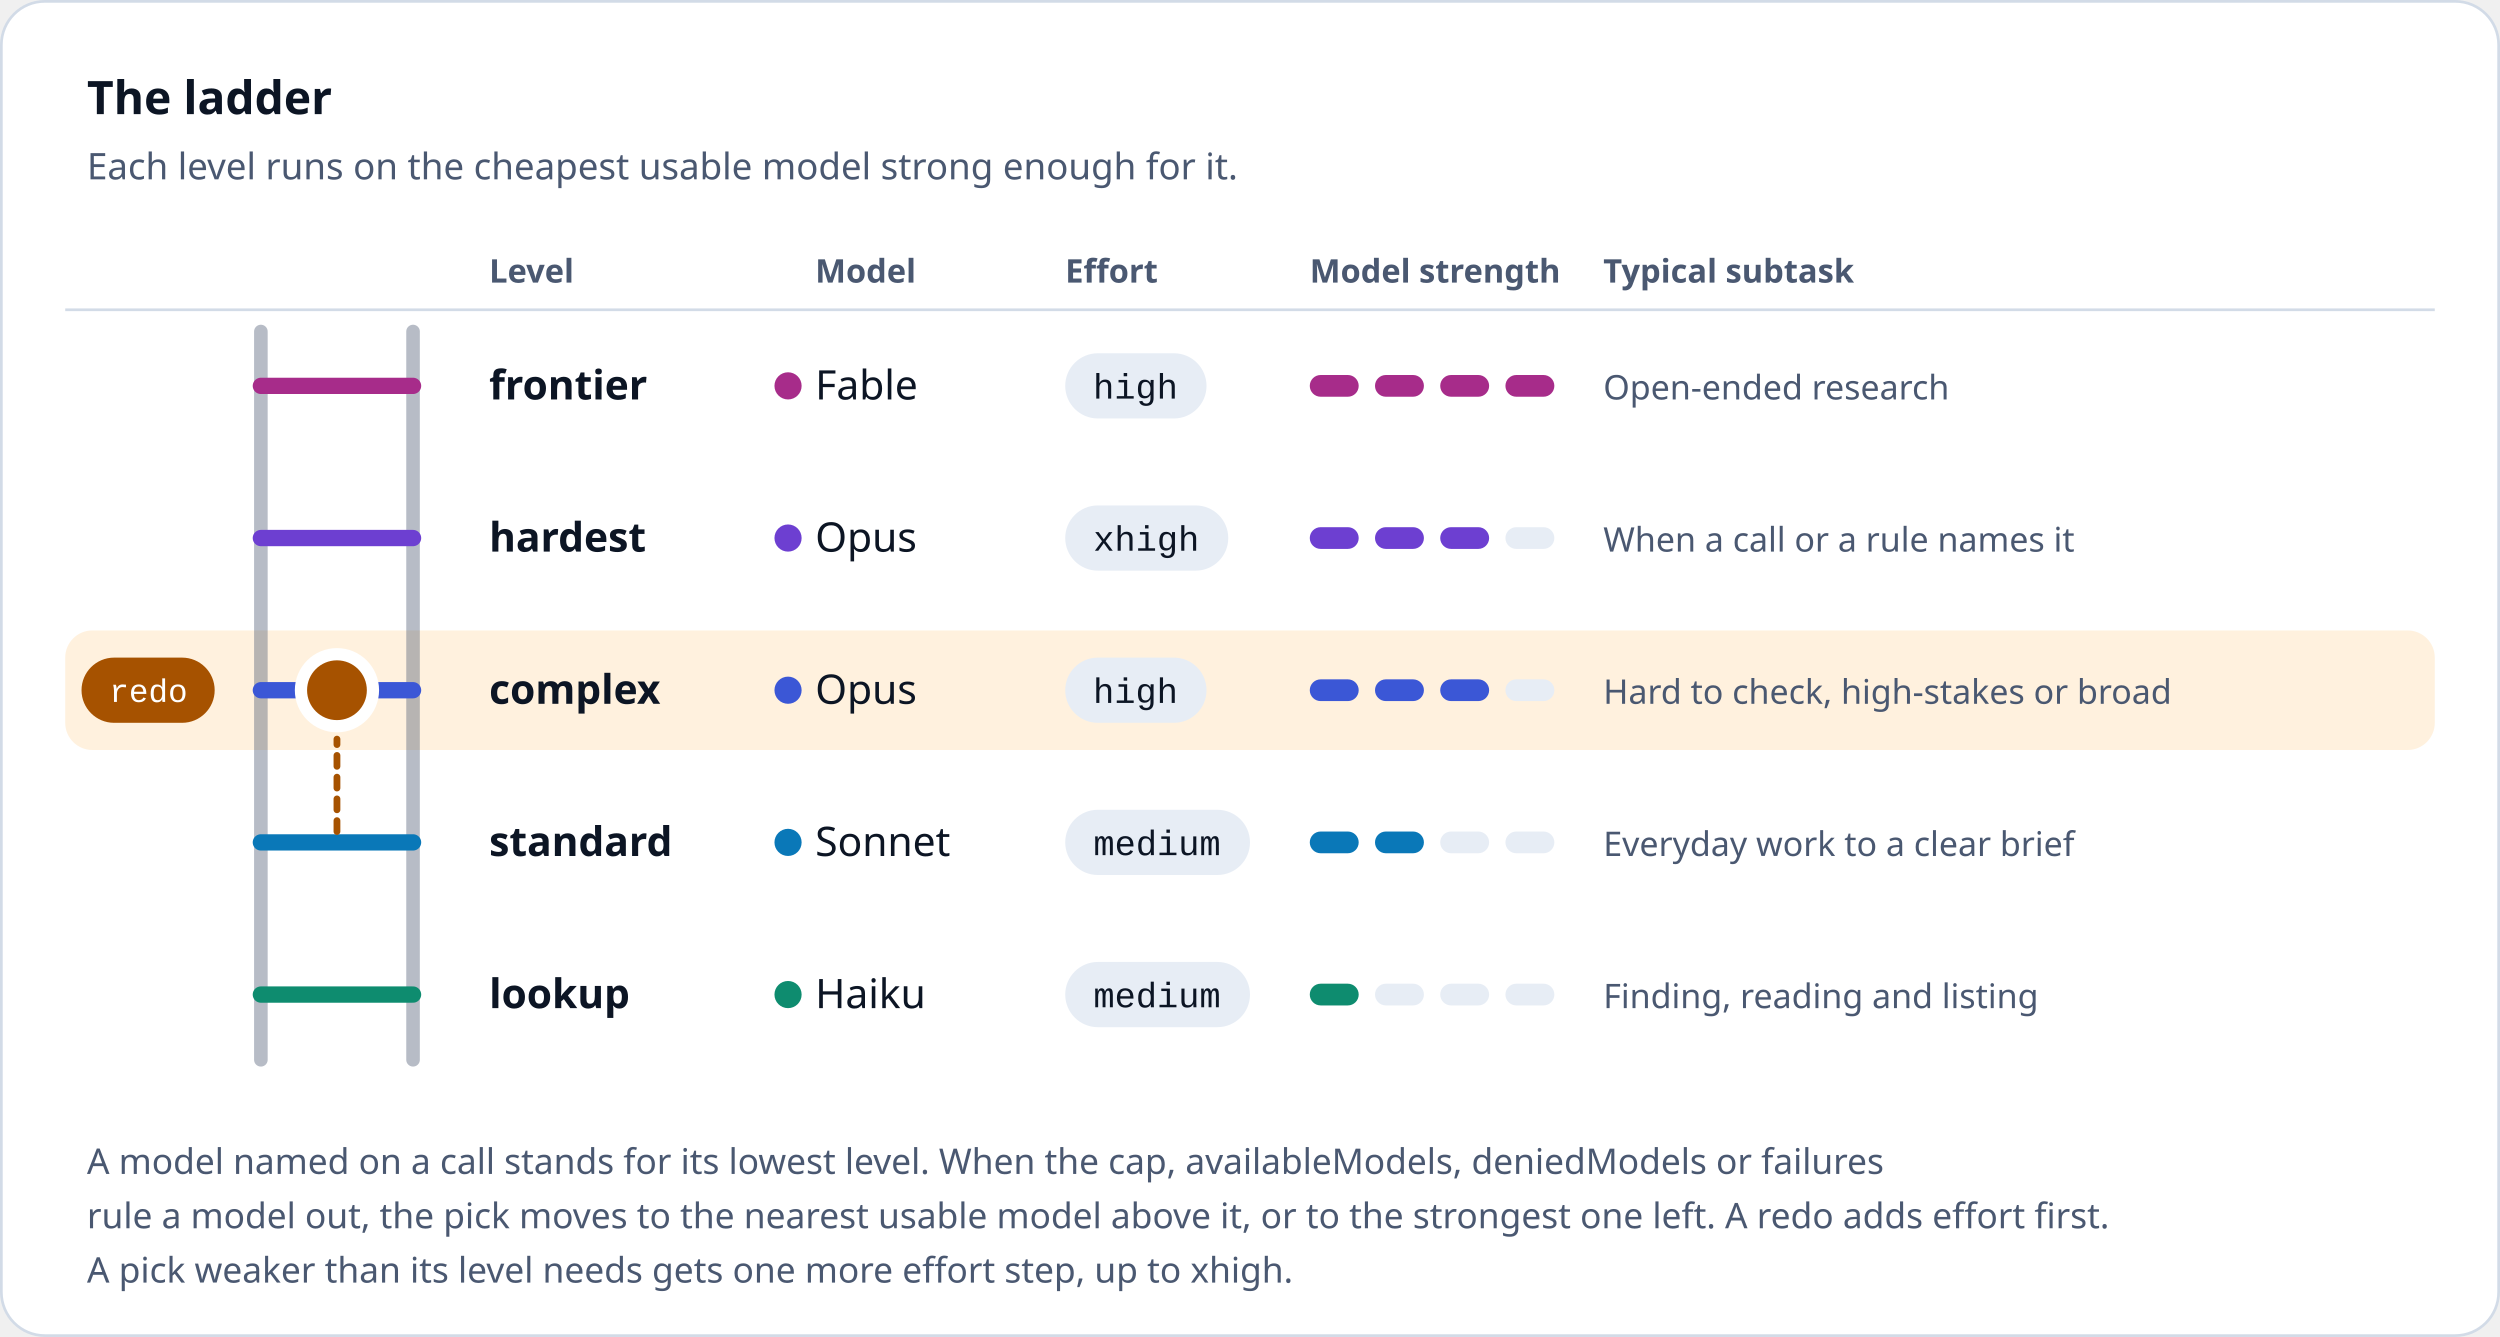
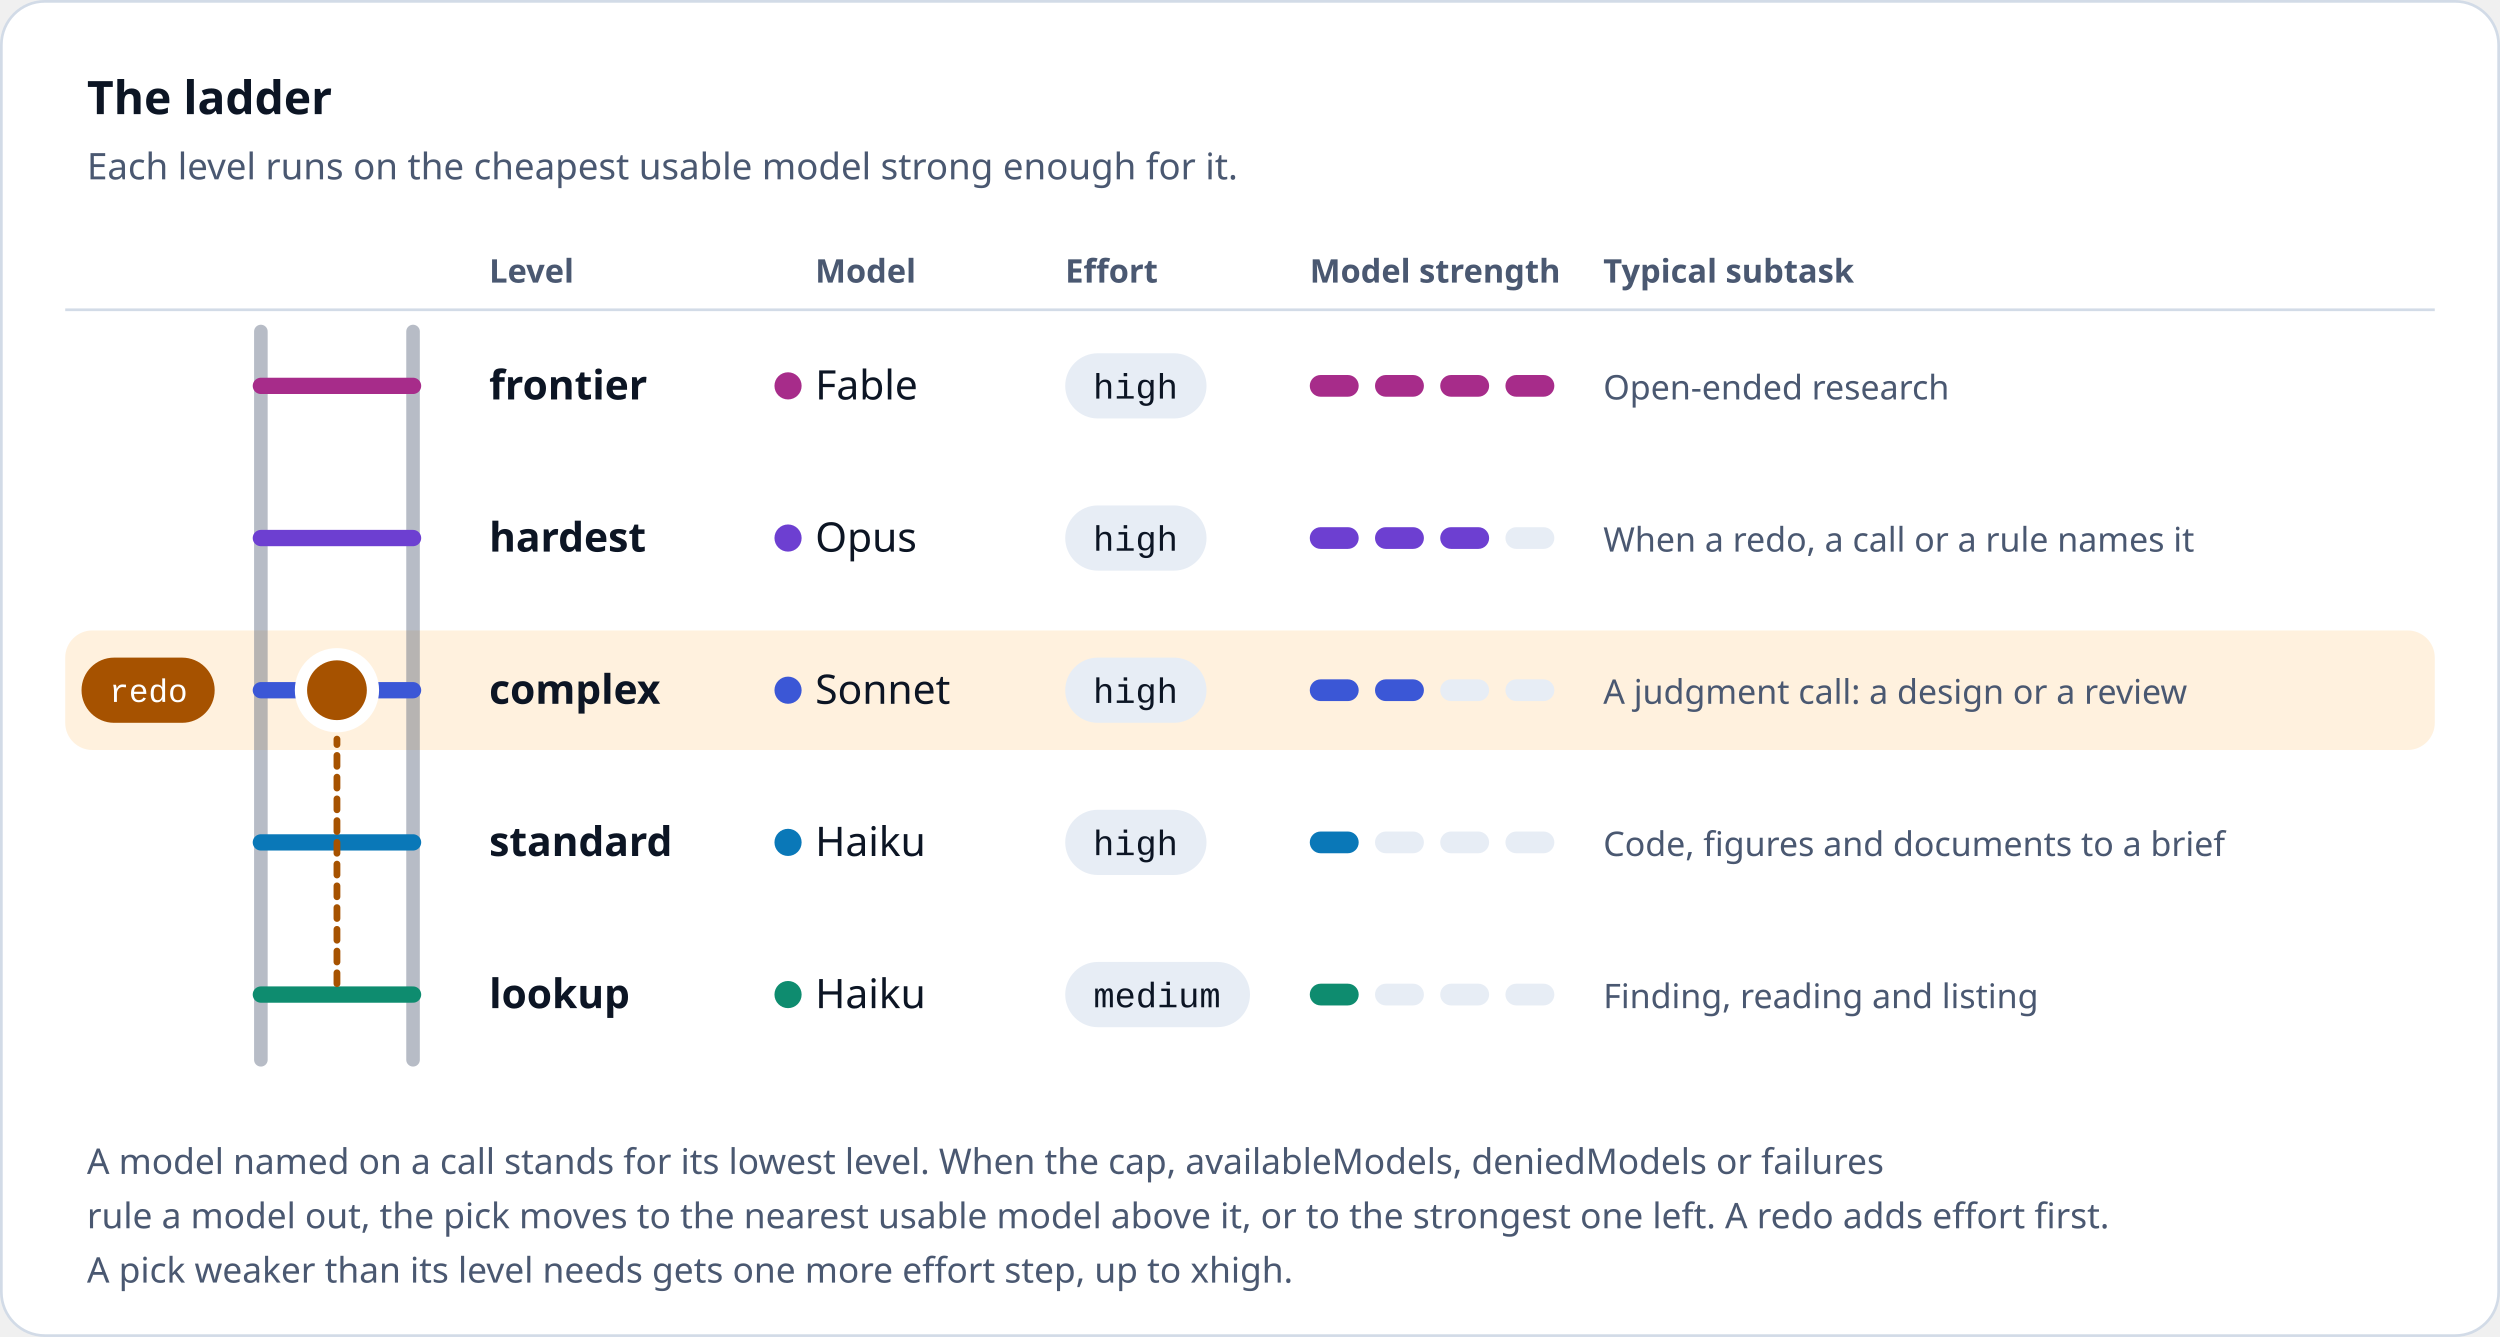
- <svg xmlns="http://www.w3.org/2000/svg" viewBox="0 0 920 492" width="920" height="492" role="img" aria-label="Lookup runs on Haiku at medium effort, standard on Sonnet at medium, complex on Opus at high, hardest on Opus at xhigh, and frontier on Fable at high. A model named on a call stands for its lowest level. A call Claude marks as a redo runs one effort step higher on its model while it ran below high, and after that on the next stronger model: Haiku, Sonnet, Opus, then Fable. When the cap, the availableModels or deniedModels settings, or failures rule a model out, the pick moves to the nearest usable model above it, or to the strongest one left, and a pick weaker than its level needs gets one more effort step, up to xhigh.">
+ <svg xmlns="http://www.w3.org/2000/svg" viewBox="0 0 920 492" width="920" height="492" role="img" aria-label="Lookup runs on Haiku at medium effort, standard on Haiku at high, complex on Sonnet at high, hardest on Opus at high, and frontier on Fable at high. A model named on a call stands for its lowest level. A call Claude marks as a redo runs one effort step higher on its model while it ran below high, and after that on the next stronger model: Haiku, Sonnet, Opus, then Fable. When the cap, the availableModels or deniedModels settings, or failures rule a model out, the pick moves to the nearest usable model above it, or to the strongest one left, and a pick weaker than its level needs gets one more effort step, up to xhigh.">
  <style>text{font-family:-apple-system, BlinkMacSystemFont, "Segoe UI", "Noto Sans", Helvetica, Arial, sans-serif}.mono{font-family:ui-monospace, SFMono-Regular, "SF Mono", Menlo, Consolas, "Liberation Mono", monospace}.b{font-weight:600}.card{fill:#FFFFFF;stroke:#D2DBE7}.ink{fill:#0C1524}.mut{fill:#4A5871}.faint{fill:#E7EDF5}.ln{stroke:#D2DBE7}.lnm{stroke:#4A5871}.rt{fill:#A65200}.rts{stroke:#A65200}.rtsoft{fill:#FFF1DE}.halo{stroke:#FFFFFF}.tag{fill:#FFFFFF}.r1{fill:#0E8C6F}.r1s{stroke:#0E8C6F}.r2{fill:#0A78B8}.r2s{stroke:#0A78B8}.r3{fill:#3B57D6}.r3s{stroke:#3B57D6}.r4{fill:#6D3FD1}.r4s{stroke:#6D3FD1}.r5{fill:#A72C8A}.r5s{stroke:#A72C8A}@media (prefers-color-scheme: dark){.card{fill:#0F1828;stroke:#26344B}.ink{fill:#E7EDF6}.mut{fill:#9BA9BD}.faint{fill:#1A263A}.ln{stroke:#26344B}.lnm{stroke:#9BA9BD}.rt{fill:#FFB23E}.rts{stroke:#FFB23E}.rtsoft{fill:#33260F}.halo{stroke:#0F1828}.tag{fill:#0C1524}.r1{fill:#38D3A8}.r1s{stroke:#38D3A8}.r2{fill:#45B4F2}.r2s{stroke:#45B4F2}.r3{fill:#8196FF}.r3s{stroke:#8196FF}.r4{fill:#AA8BFF}.r4s{stroke:#AA8BFF}.r5{fill:#F27BCD}.r5s{stroke:#F27BCD}}</style>
  <rect x="0.5" y="0.5" width="919" height="491" rx="16" class="card" />
  <text x="32" y="42" class="ink b" font-size="17">The ladder</text>
  <text x="32" y="66" class="mut" font-size="13.5">Each level runs on the cheapest usable model strong enough for it.</text>
  <text x="180" y="104" class="mut b" font-size="12">Level</text>
  <text x="300" y="104" class="mut b" font-size="12">Model</text>
  <text x="392" y="104" class="mut b" font-size="12">Effort</text>
  <text x="482" y="104" class="mut b" font-size="12">Model strength</text>
  <text x="590" y="104" class="mut b" font-size="12">Typical subtask</text>
  <path d="M24 114H896" class="ln" stroke-width="1" />
  <rect x="24" y="232" width="872" height="44" rx="10" class="rtsoft" />
  <path d="M96 122V390M152 122V390" class="lnm" stroke-width="5" stroke-linecap="round" opacity="0.4" />
  <path d="M96 366H152" class="r1s" stroke-width="6" stroke-linecap="round" />
  <text x="180" y="371" class="ink b" font-size="15">lookup</text>
  <circle cx="290" cy="366" r="5" class="r1" />
  <text x="300" y="371" class="ink" font-size="15">Haiku</text>
  <rect x="392" y="354" width="68" height="24" rx="12" class="faint" />
  <text x="425.79" y="370.68" class="mono ink" font-size="13" text-anchor="middle">medium</text>
  <rect x="482" y="362" width="18" height="8" rx="4" class="r1" />
  <rect x="506" y="362" width="18" height="8" rx="4" class="faint" />
  <rect x="530" y="362" width="18" height="8" rx="4" class="faint" />
  <rect x="554" y="362" width="18" height="8" rx="4" class="faint" />
  <text x="590" y="371" class="mut" font-size="12.5">Finding, reading and listing</text>
  <path d="M96 310H152" class="r2s" stroke-width="6" stroke-linecap="round" />
  <text x="180" y="315" class="ink b" font-size="15">standard</text>
  <circle cx="290" cy="310" r="5" class="r2" />
-   <text x="300" y="315" class="ink" font-size="15">Sonnet</text>
-   <rect x="392" y="298" width="68" height="24" rx="12" class="faint" />
-   <text x="425.79" y="314.68" class="mono ink" font-size="13" text-anchor="middle">medium</text>
+   <text x="300" y="315" class="ink" font-size="15">Haiku</text>
+   <rect x="392" y="298" width="52" height="24" rx="12" class="faint" />
+   <text x="417.86" y="314.68" class="mono ink" font-size="13" text-anchor="middle">high</text>
  <rect x="482" y="306" width="18" height="8" rx="4" class="r2" />
-   <rect x="506" y="306" width="18" height="8" rx="4" class="r2" />
+   <rect x="506" y="306" width="18" height="8" rx="4" class="faint" />
  <rect x="530" y="306" width="18" height="8" rx="4" class="faint" />
  <rect x="554" y="306" width="18" height="8" rx="4" class="faint" />
-   <text x="590" y="315" class="mut" font-size="12.5">Everyday work to a clear brief</text>
+   <text x="590" y="315" class="mut" font-size="12.5">Code, figures and documents to a brief</text>
  <path d="M96 254H152" class="r3s" stroke-width="6" stroke-linecap="round" />
  <text x="180" y="259" class="ink b" font-size="15">complex</text>
  <circle cx="290" cy="254" r="5" class="r3" />
-   <text x="300" y="259" class="ink" font-size="15">Opus</text>
+   <text x="300" y="259" class="ink" font-size="15">Sonnet</text>
  <rect x="392" y="242" width="52" height="24" rx="12" class="faint" />
  <text x="417.86" y="258.68" class="mono ink" font-size="13" text-anchor="middle">high</text>
  <rect x="482" y="250" width="18" height="8" rx="4" class="r3" />
  <rect x="506" y="250" width="18" height="8" rx="4" class="r3" />
-   <rect x="530" y="250" width="18" height="8" rx="4" class="r3" />
+   <rect x="530" y="250" width="18" height="8" rx="4" class="faint" />
  <rect x="554" y="250" width="18" height="8" rx="4" class="faint" />
-   <text x="590" y="259" class="mut" font-size="12.5">Hard to check, high-stakes or broad</text>
+   <text x="590" y="259" class="mut" font-size="12.5">A judgment call: a design or a review</text>
  <path d="M96 198H152" class="r4s" stroke-width="6" stroke-linecap="round" />
  <text x="180" y="203" class="ink b" font-size="15">hardest</text>
  <circle cx="290" cy="198" r="5" class="r4" />
  <text x="300" y="203" class="ink" font-size="15">Opus</text>
-   <rect x="392" y="186" width="60" height="24" rx="12" class="faint" />
-   <text x="421.825" y="202.68" class="mono ink" font-size="13" text-anchor="middle">xhigh</text>
+   <rect x="392" y="186" width="52" height="24" rx="12" class="faint" />
+   <text x="417.86" y="202.68" class="mono ink" font-size="13" text-anchor="middle">high</text>
  <rect x="482" y="194" width="18" height="8" rx="4" class="r4" />
  <rect x="506" y="194" width="18" height="8" rx="4" class="r4" />
  <rect x="530" y="194" width="18" height="8" rx="4" class="r4" />
  <rect x="554" y="194" width="18" height="8" rx="4" class="faint" />
-   <text x="590" y="203" class="mut" font-size="12.5">When a call or a rule names it</text>
+   <text x="590" y="203" class="mut" font-size="12.5">When a redo, a call or a rule names it</text>
  <path d="M96 142H152" class="r5s" stroke-width="6" stroke-linecap="round" />
  <text x="180" y="147" class="ink b" font-size="15">frontier</text>
  <circle cx="290" cy="142" r="5" class="r5" />
  <text x="300" y="147" class="ink" font-size="15">Fable</text>
  <rect x="392" y="130" width="52" height="24" rx="12" class="faint" />
  <text x="417.86" y="146.68" class="mono ink" font-size="13" text-anchor="middle">high</text>
  <rect x="482" y="138" width="18" height="8" rx="4" class="r5" />
  <rect x="506" y="138" width="18" height="8" rx="4" class="r5" />
  <rect x="530" y="138" width="18" height="8" rx="4" class="r5" />
  <rect x="554" y="138" width="18" height="8" rx="4" class="r5" />
  <text x="590" y="147" class="mut" font-size="12.5">Open-ended research</text>
  <circle cx="124" cy="254" r="13" class="halo" fill="none" stroke-width="5" />
  <circle cx="124" cy="254" r="11" class="rt" />
  <rect x="30" y="242" width="49" height="24" rx="12" class="rt" />
  <text x="54.64" y="258.32" class="mono tag" font-size="12" text-anchor="middle">redo</text>
-   <path class="rts" d="M124 306V272" stroke-width="2.5" stroke-dasharray="4 4" fill="none" stroke-linecap="round" />
+   <path class="rts" d="M124 362V272" stroke-width="2.5" stroke-dasharray="4 4" fill="none" stroke-linecap="round" />
  <text x="32" y="432" class="mut" font-size="13">A model named on a call stands for its lowest level. When the cap, availableModels, deniedModels or failures</text>
  <text x="32" y="452" class="mut" font-size="13">rule a model out, the pick moves to the nearest usable model above it, or to the strongest one left. A redo adds effort first.</text>
  <text x="32" y="472" class="mut" font-size="13">A pick weaker than its level needs gets one more effort step, up to xhigh.</text>
</svg>
